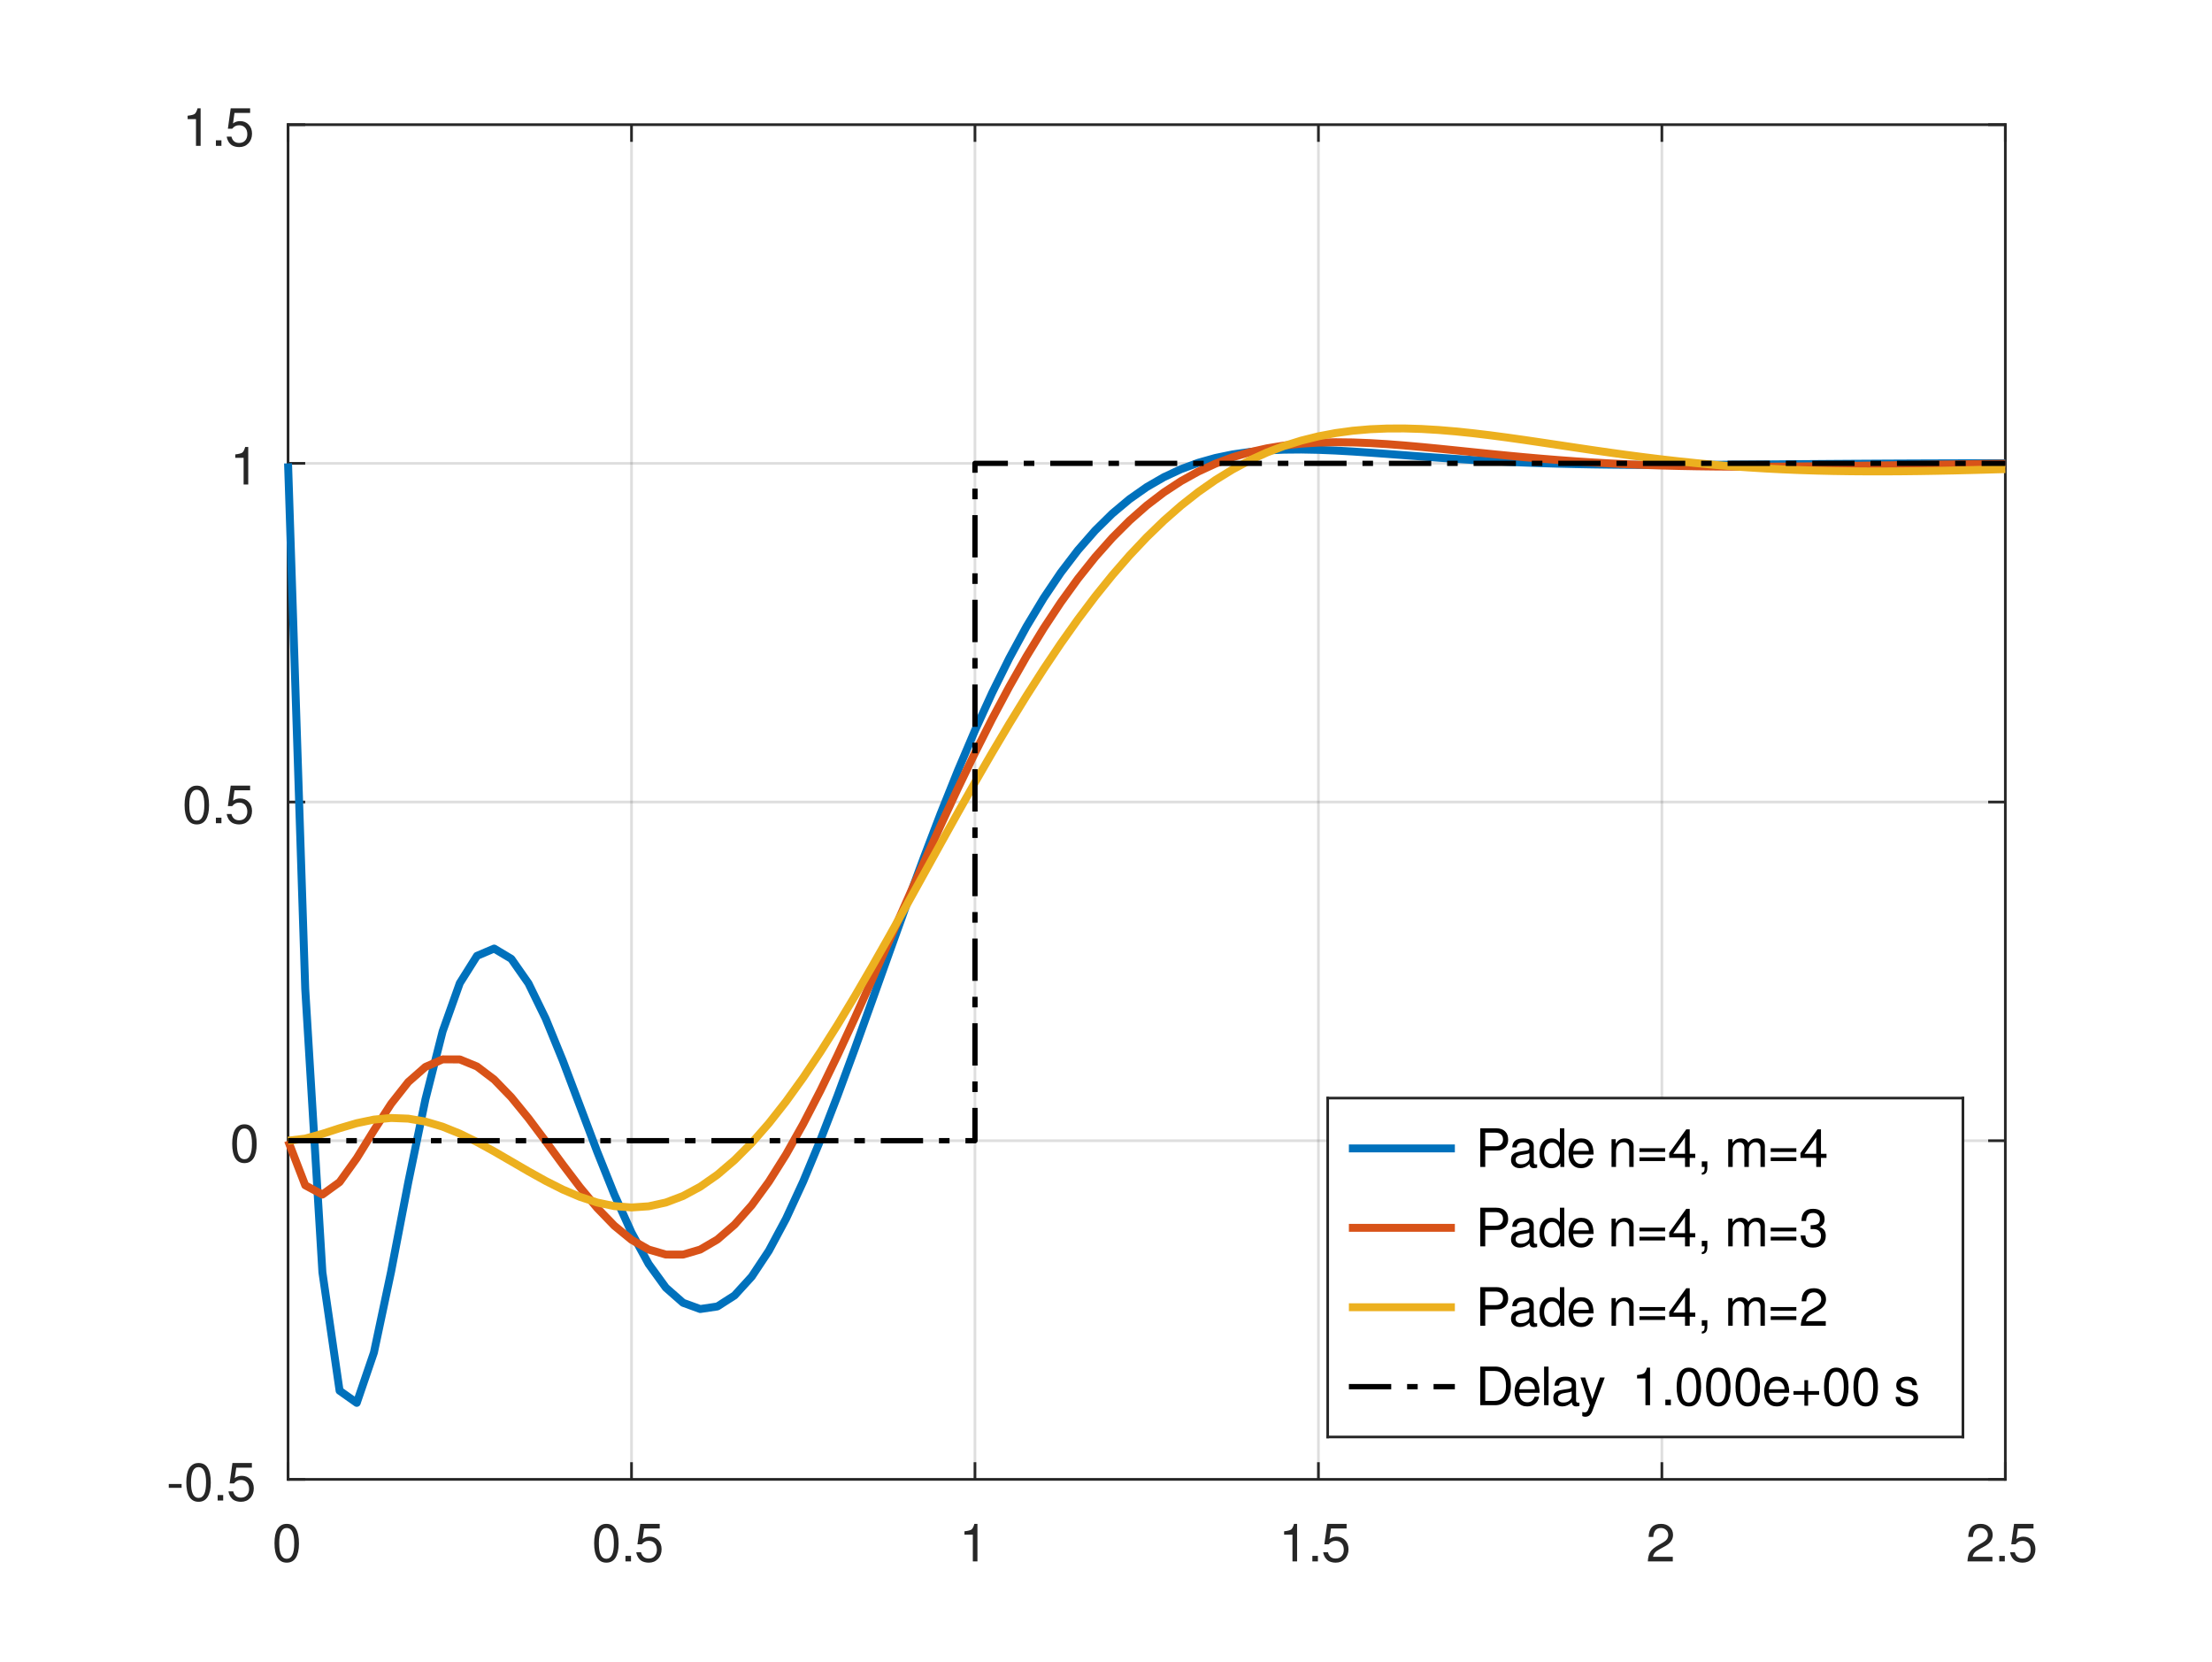
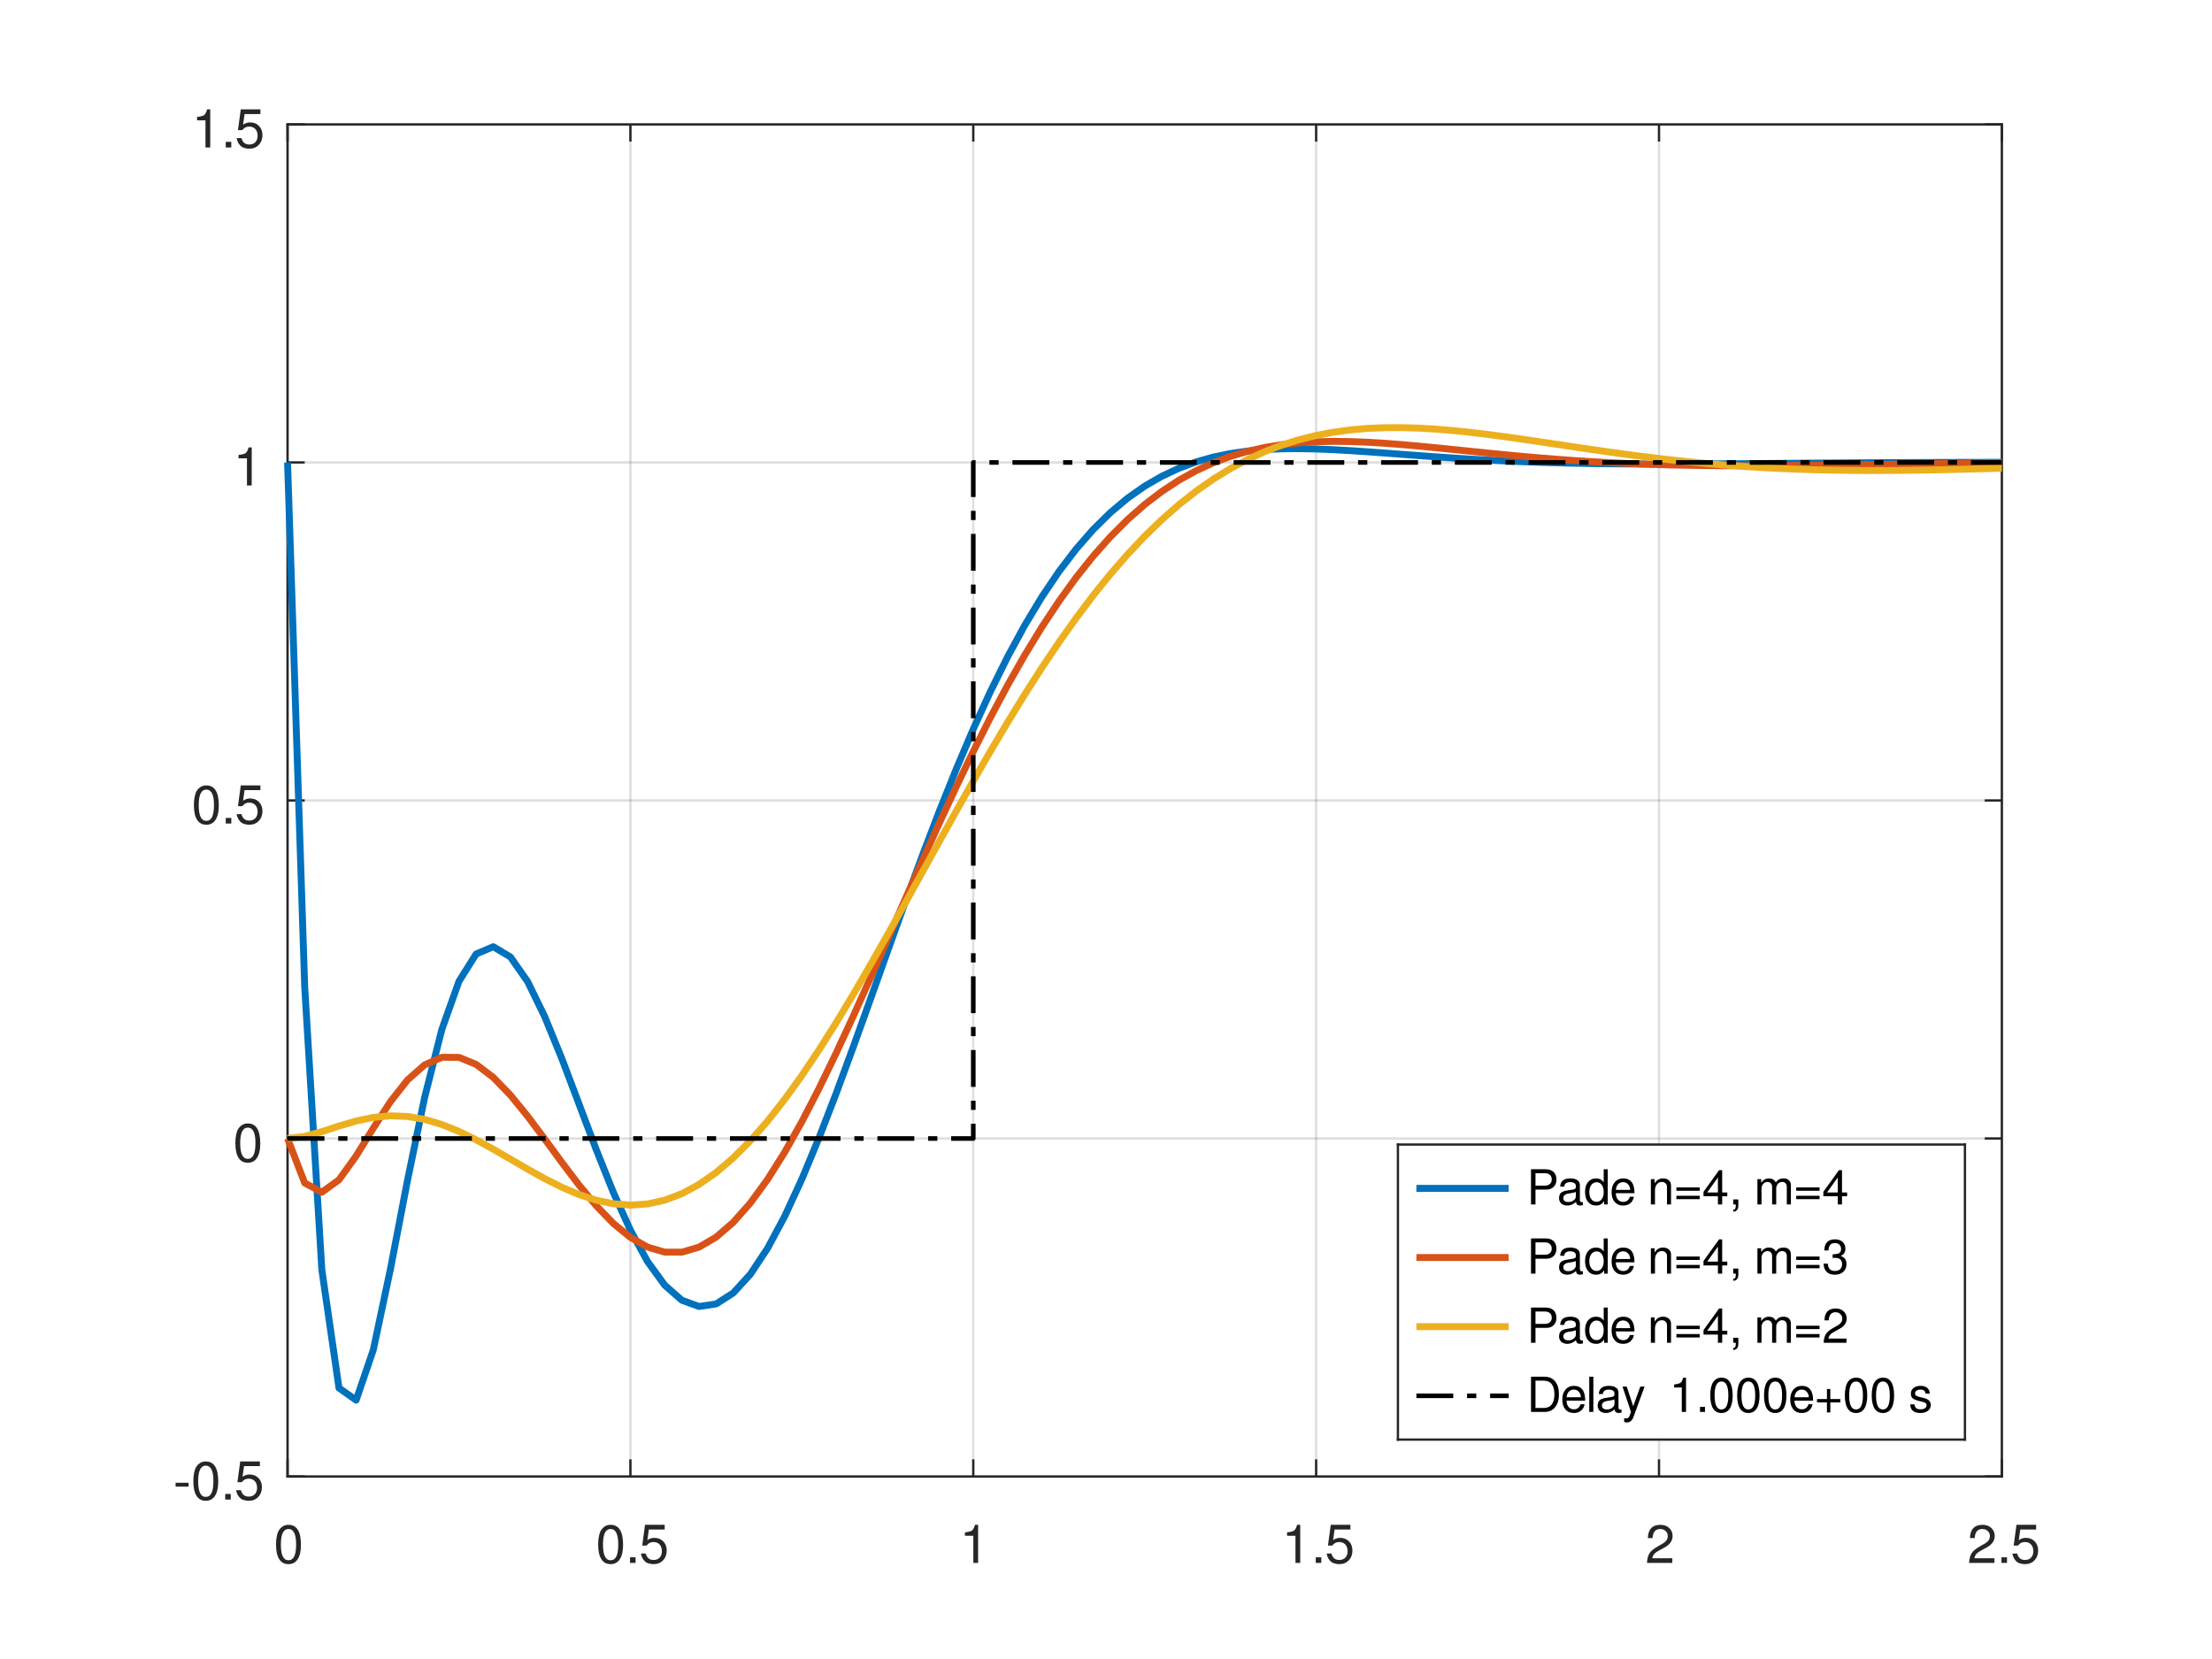
- <svg xmlns="http://www.w3.org/2000/svg" height="314pt" viewBox="0 0 418 314" width="418pt">
+ <svg xmlns="http://www.w3.org/2000/svg" height="360pt" viewBox="0 0 480 360" width="480pt">
  <defs />
-   <polygon fill="#ffffff" points="0,0 418,0 418,314 0,314" />
+   <polygon fill="#ffffff" points="0,0 480,0 480,360 0,360" />
  <g>
-     <polygon fill="#ffffff" points="0,314 418,314 418,0 0,0" shape-rendering="crispEdges" />
-     <clipPath id="cp00418314">
-       <polygon points="0,314 418,314 418,0 0,0" />
+     <polygon fill="#ffffff" points="0,360 480,360 480,0 0,0" shape-rendering="crispEdges" />
+     <clipPath id="cp00480360">
+       <polygon points="0,360 480,360 480,0 0,0" />
    </clipPath>
-     <g clip-path="url(#cp00418314)">
-       <polygon fill="#ffffff" points="54.434,279.499 378.946,279.499 378.946,23.553 54.434,23.553" shape-rendering="crispEdges" />
-       <polyline fill="none" points="54.434,279.499 54.434,23.553" stroke="#262626" stroke-dasharray="16,0" stroke-linecap="butt" stroke-linejoin="miter" stroke-opacity="0.15" stroke-width="0.5" />
-       <polyline fill="none" points="119.337,279.499 119.337,23.553" stroke="#262626" stroke-dasharray="16,0" stroke-linecap="butt" stroke-linejoin="miter" stroke-opacity="0.15" stroke-width="0.5" />
-       <polyline fill="none" points="184.239,279.499 184.239,23.553" stroke="#262626" stroke-dasharray="16,0" stroke-linecap="butt" stroke-linejoin="miter" stroke-opacity="0.15" stroke-width="0.5" />
-       <polyline fill="none" points="249.142,279.499 249.142,23.553" stroke="#262626" stroke-dasharray="16,0" stroke-linecap="butt" stroke-linejoin="miter" stroke-opacity="0.15" stroke-width="0.5" />
-       <polyline fill="none" points="314.044,279.499 314.044,23.553" stroke="#262626" stroke-dasharray="16,0" stroke-linecap="butt" stroke-linejoin="miter" stroke-opacity="0.15" stroke-width="0.5" />
-       <polyline fill="none" points="378.946,279.499 378.946,23.553" stroke="#262626" stroke-dasharray="16,0" stroke-linecap="butt" stroke-linejoin="miter" stroke-opacity="0.15" stroke-width="0.5" />
-       <polyline fill="none" points="54.434,279.499 54.434,276.255" stroke="#262626" stroke-linecap="butt" stroke-linejoin="miter" stroke-width="0.5" />
-       <polyline fill="none" points="54.434,23.553 54.434,26.798" stroke="#262626" stroke-linecap="butt" stroke-linejoin="miter" stroke-width="0.5" />
-       <polyline fill="none" points="119.337,279.499 119.337,276.255" stroke="#262626" stroke-linecap="butt" stroke-linejoin="miter" stroke-width="0.5" />
-       <polyline fill="none" points="119.337,23.553 119.337,26.798" stroke="#262626" stroke-linecap="butt" stroke-linejoin="miter" stroke-width="0.5" />
-       <polyline fill="none" points="184.239,279.499 184.239,276.255" stroke="#262626" stroke-linecap="butt" stroke-linejoin="miter" stroke-width="0.5" />
-       <polyline fill="none" points="184.239,23.553 184.239,26.798" stroke="#262626" stroke-linecap="butt" stroke-linejoin="miter" stroke-width="0.5" />
-       <polyline fill="none" points="249.142,279.499 249.142,276.255" stroke="#262626" stroke-linecap="butt" stroke-linejoin="miter" stroke-width="0.5" />
-       <polyline fill="none" points="249.142,23.553 249.142,26.798" stroke="#262626" stroke-linecap="butt" stroke-linejoin="miter" stroke-width="0.5" />
-       <polyline fill="none" points="314.044,279.499 314.044,276.255" stroke="#262626" stroke-linecap="butt" stroke-linejoin="miter" stroke-width="0.5" />
-       <polyline fill="none" points="314.044,23.553 314.044,26.798" stroke="#262626" stroke-linecap="butt" stroke-linejoin="miter" stroke-width="0.5" />
-       <polyline fill="none" points="378.946,279.499 378.946,276.255" stroke="#262626" stroke-linecap="butt" stroke-linejoin="miter" stroke-width="0.5" />
-       <polyline fill="none" points="378.946,23.553 378.946,26.798" stroke="#262626" stroke-linecap="butt" stroke-linejoin="miter" stroke-width="0.5" />
-       <g font-family="FreeSans" font-size="10" font-style="normal" font-weight="normal" transform="translate(51.4343,294.998) rotate(-0,3,-8)" xml:space="preserve">
+     <g clip-path="url(#cp00480360)">
+       <polygon fill="#ffffff" points="62.4,320.4 434.4,320.4 434.4,27 62.4,27" shape-rendering="crispEdges" />
+       <polyline fill="none" points="62.4,320.4 62.4,27" stroke="#262626" stroke-dasharray="16,0" stroke-linecap="butt" stroke-linejoin="miter" stroke-opacity="0.15" stroke-width="0.5" />
+       <polyline fill="none" points="136.8,320.4 136.8,27" stroke="#262626" stroke-dasharray="16,0" stroke-linecap="butt" stroke-linejoin="miter" stroke-opacity="0.15" stroke-width="0.5" />
+       <polyline fill="none" points="211.2,320.4 211.2,27" stroke="#262626" stroke-dasharray="16,0" stroke-linecap="butt" stroke-linejoin="miter" stroke-opacity="0.15" stroke-width="0.5" />
+       <polyline fill="none" points="285.6,320.4 285.6,27" stroke="#262626" stroke-dasharray="16,0" stroke-linecap="butt" stroke-linejoin="miter" stroke-opacity="0.15" stroke-width="0.5" />
+       <polyline fill="none" points="360,320.4 360,27" stroke="#262626" stroke-dasharray="16,0" stroke-linecap="butt" stroke-linejoin="miter" stroke-opacity="0.15" stroke-width="0.5" />
+       <polyline fill="none" points="434.4,320.4 434.4,27" stroke="#262626" stroke-dasharray="16,0" stroke-linecap="butt" stroke-linejoin="miter" stroke-opacity="0.15" stroke-width="0.5" />
+       <polyline fill="none" points="62.4,320.4 62.4,316.675" stroke="#262626" stroke-linecap="butt" stroke-linejoin="miter" stroke-width="0.5" />
+       <polyline fill="none" points="62.4,27 62.4,30.725" stroke="#262626" stroke-linecap="butt" stroke-linejoin="miter" stroke-width="0.5" />
+       <polyline fill="none" points="136.8,320.4 136.8,316.675" stroke="#262626" stroke-linecap="butt" stroke-linejoin="miter" stroke-width="0.5" />
+       <polyline fill="none" points="136.8,27 136.8,30.725" stroke="#262626" stroke-linecap="butt" stroke-linejoin="miter" stroke-width="0.5" />
+       <polyline fill="none" points="211.2,320.4 211.2,316.675" stroke="#262626" stroke-linecap="butt" stroke-linejoin="miter" stroke-width="0.5" />
+       <polyline fill="none" points="211.2,27 211.2,30.725" stroke="#262626" stroke-linecap="butt" stroke-linejoin="miter" stroke-width="0.5" />
+       <polyline fill="none" points="285.6,320.4 285.6,316.675" stroke="#262626" stroke-linecap="butt" stroke-linejoin="miter" stroke-width="0.5" />
+       <polyline fill="none" points="285.6,27 285.6,30.725" stroke="#262626" stroke-linecap="butt" stroke-linejoin="miter" stroke-width="0.5" />
+       <polyline fill="none" points="360,320.4 360,316.675" stroke="#262626" stroke-linecap="butt" stroke-linejoin="miter" stroke-width="0.5" />
+       <polyline fill="none" points="360,27 360,30.725" stroke="#262626" stroke-linecap="butt" stroke-linejoin="miter" stroke-width="0.5" />
+       <polyline fill="none" points="434.4,320.4 434.4,316.675" stroke="#262626" stroke-linecap="butt" stroke-linejoin="miter" stroke-width="0.5" />
+       <polyline fill="none" points="434.4,27 434.4,30.725" stroke="#262626" stroke-linecap="butt" stroke-linejoin="miter" stroke-width="0.5" />
+       <g font-family="FreeSans" font-size="11.651" font-style="normal" font-weight="normal" transform="translate(59.4,339.15) rotate(-0,3,-10)" xml:space="preserve">
        <text fill="rgb(38,38,38)" x="0 " y="-0">0</text>
      </g>
-       <g font-family="FreeSans" font-size="10" font-style="normal" font-weight="normal" transform="translate(111.837,294.998) rotate(-0,7.5,-8)" xml:space="preserve">
+       <g font-family="FreeSans" font-size="11.651" font-style="normal" font-weight="normal" transform="translate(129.3,339.15) rotate(-0,7.5,-10)" xml:space="preserve">
        <text fill="rgb(38,38,38)" x="0 6 9 " y="-0">0.5</text>
      </g>
-       <g font-family="FreeSans" font-size="10" font-style="normal" font-weight="normal" transform="translate(181.239,294.998) rotate(-0,3,-8)" xml:space="preserve">
+       <g font-family="FreeSans" font-size="11.651" font-style="normal" font-weight="normal" transform="translate(208.2,339.15) rotate(-0,3,-10)" xml:space="preserve">
        <text fill="rgb(38,38,38)" x="0 " y="-0">1</text>
      </g>
-       <g font-family="FreeSans" font-size="10" font-style="normal" font-weight="normal" transform="translate(241.642,294.998) rotate(-0,7.5,-8)" xml:space="preserve">
+       <g font-family="FreeSans" font-size="11.651" font-style="normal" font-weight="normal" transform="translate(278.1,339.15) rotate(-0,7.5,-10)" xml:space="preserve">
        <text fill="rgb(38,38,38)" x="0 6 9 " y="-0">1.5</text>
      </g>
-       <g font-family="FreeSans" font-size="10" font-style="normal" font-weight="normal" transform="translate(311.044,294.998) rotate(-0,3,-8)" xml:space="preserve">
+       <g font-family="FreeSans" font-size="11.651" font-style="normal" font-weight="normal" transform="translate(357,339.15) rotate(-0,3,-10)" xml:space="preserve">
        <text fill="rgb(38,38,38)" x="0 " y="-0">2</text>
      </g>
-       <g font-family="FreeSans" font-size="10" font-style="normal" font-weight="normal" transform="translate(371.446,294.998) rotate(-0,7.5,-8)" xml:space="preserve">
+       <g font-family="FreeSans" font-size="11.651" font-style="normal" font-weight="normal" transform="translate(426.9,339.15) rotate(-0,7.5,-10)" xml:space="preserve">
        <text fill="rgb(38,38,38)" x="0 6 9 " y="-0">2.5</text>
      </g>
-       <polyline fill="none" points="54.434,279.499 378.946,279.499" stroke="#262626" stroke-dasharray="16,0" stroke-linecap="butt" stroke-linejoin="miter" stroke-opacity="0.15" stroke-width="0.5" />
-       <polyline fill="none" points="54.434,215.513 378.946,215.513" stroke="#262626" stroke-dasharray="16,0" stroke-linecap="butt" stroke-linejoin="miter" stroke-opacity="0.15" stroke-width="0.5" />
-       <polyline fill="none" points="54.434,151.526 378.946,151.526" stroke="#262626" stroke-dasharray="16,0" stroke-linecap="butt" stroke-linejoin="miter" stroke-opacity="0.15" stroke-width="0.5" />
-       <polyline fill="none" points="54.434,87.54 378.946,87.54" stroke="#262626" stroke-dasharray="16,0" stroke-linecap="butt" stroke-linejoin="miter" stroke-opacity="0.15" stroke-width="0.5" />
-       <polyline fill="none" points="54.434,23.553 378.946,23.553" stroke="#262626" stroke-dasharray="16,0" stroke-linecap="butt" stroke-linejoin="miter" stroke-opacity="0.15" stroke-width="0.5" />
-       <polyline fill="none" points="54.434,279.499 57.675,279.499" stroke="#262626" stroke-linecap="butt" stroke-linejoin="miter" stroke-width="0.5" />
-       <polyline fill="none" points="378.946,279.499 375.706,279.499" stroke="#262626" stroke-linecap="butt" stroke-linejoin="miter" stroke-width="0.5" />
-       <polyline fill="none" points="54.434,215.513 57.675,215.513" stroke="#262626" stroke-linecap="butt" stroke-linejoin="miter" stroke-width="0.5" />
-       <polyline fill="none" points="378.946,215.513 375.706,215.513" stroke="#262626" stroke-linecap="butt" stroke-linejoin="miter" stroke-width="0.5" />
-       <polyline fill="none" points="54.434,151.526 57.675,151.526" stroke="#262626" stroke-linecap="butt" stroke-linejoin="miter" stroke-width="0.5" />
-       <polyline fill="none" points="378.946,151.526 375.706,151.526" stroke="#262626" stroke-linecap="butt" stroke-linejoin="miter" stroke-width="0.5" />
-       <polyline fill="none" points="54.434,87.54 57.675,87.54" stroke="#262626" stroke-linecap="butt" stroke-linejoin="miter" stroke-width="0.5" />
-       <polyline fill="none" points="378.946,87.54 375.706,87.54" stroke="#262626" stroke-linecap="butt" stroke-linejoin="miter" stroke-width="0.5" />
-       <polyline fill="none" points="54.434,23.553 57.675,23.553" stroke="#262626" stroke-linecap="butt" stroke-linejoin="miter" stroke-width="0.5" />
-       <polyline fill="none" points="378.946,23.553 375.706,23.553" stroke="#262626" stroke-linecap="butt" stroke-linejoin="miter" stroke-width="0.5" />
-       <g font-family="FreeSans" font-size="10" font-style="normal" font-weight="normal" transform="translate(31.4418,283.499) rotate(-0,18,-4)" xml:space="preserve">
-         <text fill="rgb(38,38,38)" x="0 3 9 12 " y="-0">-0.5</text>
+       <polyline fill="none" points="62.4,320.4 434.4,320.4" stroke="#262626" stroke-dasharray="16,0" stroke-linecap="butt" stroke-linejoin="miter" stroke-opacity="0.15" stroke-width="0.5" />
+       <polyline fill="none" points="62.4,247.05 434.4,247.05" stroke="#262626" stroke-dasharray="16,0" stroke-linecap="butt" stroke-linejoin="miter" stroke-opacity="0.15" stroke-width="0.5" />
+       <polyline fill="none" points="62.4,173.7 434.4,173.7" stroke="#262626" stroke-dasharray="16,0" stroke-linecap="butt" stroke-linejoin="miter" stroke-opacity="0.15" stroke-width="0.5" />
+       <polyline fill="none" points="62.4,100.35 434.4,100.35" stroke="#262626" stroke-dasharray="16,0" stroke-linecap="butt" stroke-linejoin="miter" stroke-opacity="0.15" stroke-width="0.5" />
+       <polyline fill="none" points="62.4,27 434.4,27" stroke="#262626" stroke-dasharray="16,0" stroke-linecap="butt" stroke-linejoin="miter" stroke-opacity="0.15" stroke-width="0.5" />
+       <polyline fill="none" points="62.4,320.4 66.12,320.4" stroke="#262626" stroke-linecap="butt" stroke-linejoin="miter" stroke-width="0.5" />
+       <polyline fill="none" points="434.4,320.4 430.68,320.4" stroke="#262626" stroke-linecap="butt" stroke-linejoin="miter" stroke-width="0.5" />
+       <polyline fill="none" points="62.4,247.05 66.12,247.05" stroke="#262626" stroke-linecap="butt" stroke-linejoin="miter" stroke-width="0.5" />
+       <polyline fill="none" points="434.4,247.05 430.68,247.05" stroke="#262626" stroke-linecap="butt" stroke-linejoin="miter" stroke-width="0.5" />
+       <polyline fill="none" points="62.4,173.7 66.12,173.7" stroke="#262626" stroke-linecap="butt" stroke-linejoin="miter" stroke-width="0.5" />
+       <polyline fill="none" points="434.4,173.7 430.68,173.7" stroke="#262626" stroke-linecap="butt" stroke-linejoin="miter" stroke-width="0.5" />
+       <polyline fill="none" points="62.4,100.35 66.12,100.35" stroke="#262626" stroke-linecap="butt" stroke-linejoin="miter" stroke-width="0.5" />
+       <polyline fill="none" points="434.4,100.35 430.68,100.35" stroke="#262626" stroke-linecap="butt" stroke-linejoin="miter" stroke-width="0.5" />
+       <polyline fill="none" points="62.4,27 66.12,27" stroke="#262626" stroke-linecap="butt" stroke-linejoin="miter" stroke-width="0.5" />
+       <polyline fill="none" points="434.4,27 430.68,27" stroke="#262626" stroke-linecap="butt" stroke-linejoin="miter" stroke-width="0.5" />
+       <g font-family="FreeSans" font-size="11.651" font-style="normal" font-weight="normal" transform="translate(37.5743,325.4) rotate(-0,19,-5)" xml:space="preserve">
+         <text fill="rgb(38,38,38)" x="0 4 10 13 " y="-0">-0.5</text>
      </g>
-       <g font-family="FreeSans" font-size="10" font-style="normal" font-weight="normal" transform="translate(43.4418,219.513) rotate(-0,6,-4)" xml:space="preserve">
+       <g font-family="FreeSans" font-size="11.651" font-style="normal" font-weight="normal" transform="translate(50.5743,252.05) rotate(-0,6,-5)" xml:space="preserve">
        <text fill="rgb(38,38,38)" x="0 " y="-0">0</text>
      </g>
-       <g font-family="FreeSans" font-size="10" font-style="normal" font-weight="normal" transform="translate(34.4418,155.526) rotate(-0,15,-4)" xml:space="preserve">
+       <g font-family="FreeSans" font-size="11.651" font-style="normal" font-weight="normal" transform="translate(41.5743,178.7) rotate(-0,15,-5)" xml:space="preserve">
        <text fill="rgb(38,38,38)" x="0 6 9 " y="-0">0.5</text>
      </g>
-       <g font-family="FreeSans" font-size="10" font-style="normal" font-weight="normal" transform="translate(43.4418,91.5398) rotate(-0,6,-4)" xml:space="preserve">
+       <g font-family="FreeSans" font-size="11.651" font-style="normal" font-weight="normal" transform="translate(50.5743,105.35) rotate(-0,6,-5)" xml:space="preserve">
        <text fill="rgb(38,38,38)" x="0 " y="-0">1</text>
      </g>
-       <g font-family="FreeSans" font-size="10" font-style="normal" font-weight="normal" transform="translate(34.4418,27.5533) rotate(-0,15,-4)" xml:space="preserve">
+       <g font-family="FreeSans" font-size="11.651" font-style="normal" font-weight="normal" transform="translate(41.5743,32) rotate(-0,15,-5)" xml:space="preserve">
        <text fill="rgb(38,38,38)" x="0 6 9 " y="-0">1.5</text>
      </g>
-       <polyline fill="none" points="54.434,279.499 378.946,279.499" stroke="#262626" stroke-dasharray="16,0" stroke-linecap="square" stroke-linejoin="miter" stroke-width="0.5" />
-       <polyline fill="none" points="54.434,23.553 378.946,23.553" stroke="#262626" stroke-dasharray="16,0" stroke-linecap="square" stroke-linejoin="miter" stroke-width="0.5" />
-       <polyline fill="none" points="54.434,279.499 54.434,23.553" stroke="#262626" stroke-dasharray="16,0" stroke-linecap="square" stroke-linejoin="miter" stroke-width="0.5" />
-       <polyline fill="none" points="378.946,279.499 378.946,23.553" stroke="#262626" stroke-dasharray="16,0" stroke-linecap="square" stroke-linejoin="miter" stroke-width="0.5" />
-       <polyline fill="none" points="54.434,87.54 57.679,186.813 60.925,240.372 64.17,262.749 67.415,265.043 70.66,255.539 73.905,240.251 77.15,223.377 80.395,207.691 83.64,194.867 86.885,185.752 90.131,180.593 93.376,179.21 96.621,181.15 99.866,185.792 103.111,192.443 106.356,200.394 109.601,208.974 112.846,217.577 116.092,225.683 119.337,232.869 122.582,238.811 125.827,243.278 129.072,246.132 132.317,247.314 135.562,246.832 138.807,244.754 142.053,241.193 145.298,236.298 148.543,230.24 151.788,223.207 155.033,215.392 158.278,206.988 161.523,198.182 164.768,189.15 168.014,180.053 171.259,171.037 174.504,162.226 177.749,153.729 180.994,145.633 184.239,138.007 187.484,130.903 190.729,124.354 193.975,118.382 197.22,112.992 200.465,108.18 203.71,103.932 206.955,100.223 210.2,97.026 213.445,94.307 216.69,92.028 219.935,90.15 223.181,88.633 226.426,87.437 229.671,86.522 232.916,85.852 236.161,85.389 239.406,85.101 242.651,84.957 245.896,84.928 249.142,84.991 252.387,85.124 255.632,85.306 258.877,85.521 262.122,85.757 265.367,86.001 268.612,86.244 271.857,86.479 275.103,86.701 278.348,86.905 281.593,87.089 284.838,87.252 288.083,87.392 291.328,87.511 294.573,87.609 297.818,87.687 301.064,87.747 304.309,87.79 307.554,87.819 310.799,87.835 314.044,87.841 317.289,87.837 320.534,87.827 323.779,87.811 327.024,87.79 330.27,87.767 333.515,87.743 336.76,87.717 340.005,87.692 343.25,87.668 346.495,87.644 349.74,87.622 352.985,87.603 356.231,87.585 359.476,87.569 362.721,87.555 365.966,87.544 369.211,87.534 372.456,87.527 375.701,87.521 378.946,87.516" stroke="#0071bc" stroke-linecap="butt" stroke-linejoin="round" stroke-width="1.5" />
-       <polyline fill="none" points="54.434,215.513 57.679,223.937 60.925,225.688 64.17,223.337 67.415,218.821 70.66,213.56 73.905,208.545 77.15,204.424 80.395,201.57 83.64,200.146 86.885,200.156 90.131,201.488 93.376,203.95 96.621,207.303 99.866,211.281 103.111,215.613 106.356,220.038 109.601,224.312 112.846,228.22 116.092,231.577 119.337,234.233 122.582,236.076 125.827,237.024 129.072,237.031 132.317,236.082 135.562,234.186 138.807,231.377 142.053,227.711 145.298,223.259 148.543,218.102 151.788,212.334 155.033,206.052 158.278,199.357 161.523,192.352 164.768,185.133 168.014,177.798 171.259,170.435 174.504,163.128 177.749,155.95 180.994,148.968 184.239,142.24 187.484,135.815 190.729,129.732 193.975,124.022 197.22,118.708 200.465,113.804 203.71,109.32 206.955,105.254 210.2,101.604 213.445,98.359 216.69,95.505 219.935,93.025 223.181,90.897 226.426,89.099 229.671,87.607 232.916,86.394 236.161,85.436 239.406,84.704 242.651,84.174 245.896,83.821 249.142,83.621 252.387,83.55 255.632,83.588 258.877,83.713 262.122,83.909 265.367,84.159 268.612,84.448 271.857,84.762 275.103,85.091 278.348,85.425 281.593,85.755 284.838,86.075 288.083,86.379 291.328,86.664 294.573,86.926 297.818,87.162 301.064,87.373 304.309,87.556 307.554,87.713 310.799,87.845 314.044,87.951 317.289,88.034 320.534,88.096 323.779,88.138 327.024,88.162 330.27,88.171 333.515,88.166 336.76,88.15 340.005,88.124 343.25,88.091 346.495,88.052 349.74,88.009 352.985,87.963 356.231,87.916 359.476,87.868 362.721,87.821 365.966,87.775 369.211,87.731 372.456,87.69 375.701,87.652 378.946,87.617" stroke="#d85218" stroke-linecap="butt" stroke-linejoin="round" stroke-width="1.5" />
-       <polyline fill="none" points="54.434,215.513 57.679,215.115 60.925,214.213 64.17,213.158 67.415,212.204 70.66,211.523 73.905,211.22 77.15,211.345 80.395,211.902 83.64,212.864 86.885,214.175 90.131,215.763 93.376,217.542 96.621,219.422 99.866,221.309 103.111,223.113 106.356,224.746 109.601,226.129 112.846,227.192 116.092,227.874 119.337,228.125 122.582,227.906 125.827,227.19 129.072,225.961 132.317,224.212 135.562,221.947 138.807,219.179 142.053,215.929 145.298,212.224 148.543,208.099 151.788,203.592 155.033,198.748 158.278,193.612 161.523,188.231 164.768,182.657 168.014,176.937 171.259,171.122 174.504,165.259 177.749,159.394 180.994,153.571 184.239,147.831 187.484,142.212 190.729,136.748 193.975,131.469 197.22,126.404 200.465,121.574 203.71,117 206.955,112.695 210.2,108.674 213.445,104.942 216.69,101.506 219.935,98.365 223.181,95.52 226.426,92.966 229.671,90.696 232.916,88.702 236.161,86.972 239.406,85.494 242.651,84.255 245.896,83.24 249.142,82.433 252.387,81.818 255.632,81.378 258.877,81.098 262.122,80.96 265.367,80.947 268.612,81.045 271.857,81.237 275.103,81.509 278.348,81.846 281.593,82.236 284.838,82.666 288.083,83.124 291.328,83.602 294.573,84.088 297.818,84.575 301.064,85.055 304.309,85.522 307.554,85.97 310.799,86.395 314.044,86.793 317.289,87.162 320.534,87.498 323.779,87.802 327.024,88.071 330.27,88.305 333.515,88.506 336.76,88.674 340.005,88.809 343.25,88.913 346.495,88.989 349.74,89.037 352.985,89.061 356.231,89.062 359.476,89.042 362.721,89.005 365.966,88.951 369.211,88.885 372.456,88.808 375.701,88.721 378.946,88.628" stroke="#ecb01f" stroke-linecap="butt" stroke-linejoin="round" stroke-width="1.5" />
-       <polyline fill="none" points="54.434,215.513 184.239,215.513 184.239,87.54 378.946,87.54" stroke="#000000" stroke-dasharray="8,3,2,3" stroke-linecap="butt" stroke-linejoin="round" stroke-width="1" />
+       <polyline fill="none" points="62.4,320.4 434.4,320.4" stroke="#262626" stroke-dasharray="16,0" stroke-linecap="square" stroke-linejoin="miter" stroke-width="0.5" />
+       <polyline fill="none" points="62.4,27 434.4,27" stroke="#262626" stroke-dasharray="16,0" stroke-linecap="square" stroke-linejoin="miter" stroke-width="0.5" />
+       <polyline fill="none" points="62.4,320.4 62.4,27" stroke="#262626" stroke-dasharray="16,0" stroke-linecap="square" stroke-linejoin="miter" stroke-width="0.5" />
+       <polyline fill="none" points="434.4,320.4 434.4,27" stroke="#262626" stroke-dasharray="16,0" stroke-linecap="square" stroke-linejoin="miter" stroke-width="0.5" />
+       <polyline fill="none" points="62.4,100.35 66.12,214.15 69.84,275.547 73.56,301.199 77.28,303.828 81,292.934 84.72,275.409 88.44,256.066 92.16,238.084 95.88,223.383 99.6,212.935 103.32,207.02 107.04,205.435 110.76,207.658 114.48,212.98 118.2,220.604 121.92,229.719 125.64,239.555 129.36,249.416 133.08,258.709 136.8,266.947 140.52,273.757 144.24,278.878 147.96,282.15 151.68,283.504 155.4,282.952 159.12,280.57 162.84,276.489 166.56,270.877 170.28,263.933 174,255.87 177.72,246.911 181.44,237.277 185.16,227.183 188.88,216.829 192.6,206.401 196.32,196.065 200.04,185.966 203.76,176.225 207.48,166.945 211.2,158.203 214.92,150.058 218.64,142.552 222.36,135.705 226.08,129.527 229.8,124.011 233.52,119.141 237.24,114.889 240.96,111.225 244.68,108.107 248.4,105.494 252.12,103.342 255.84,101.603 259.56,100.232 263.28,99.183 267,98.415 270.72,97.884 274.44,97.554 278.16,97.389 281.88,97.356 285.6,97.429 289.32,97.58 293.04,97.789 296.76,98.036 300.48,98.306 304.2,98.586 307.92,98.865 311.64,99.134 315.36,99.388 319.08,99.622 322.8,99.833 326.52,100.02 330.24,100.181 333.96,100.317 337.68,100.429 341.4,100.519 345.12,100.587 348.84,100.637 352.56,100.67 356.28,100.689 360,100.695 363.72,100.691 367.44,100.679 371.16,100.66 374.88,100.637 378.6,100.611 382.32,100.583 386.04,100.554 389.76,100.525 393.48,100.496 397.2,100.47 400.92,100.445 404.64,100.422 408.36,100.402 412.08,100.384 415.8,100.368 419.52,100.355 423.24,100.344 426.96,100.335 430.68,100.328 434.4,100.323" stroke="#0071bc" stroke-linecap="butt" stroke-linejoin="round" stroke-width="1.5" />
+       <polyline fill="none" points="62.4,247.05 66.12,256.707 69.84,258.715 73.56,256.019 77.28,250.843 81,244.812 84.72,239.063 88.44,234.339 92.16,231.067 95.88,229.435 99.6,229.446 103.32,230.973 107.04,233.795 110.76,237.638 114.48,242.199 118.2,247.165 121.92,252.238 125.64,257.137 129.36,261.617 133.08,265.465 136.8,268.51 140.52,270.622 144.24,271.709 147.96,271.718 151.68,270.629 155.4,268.455 159.12,265.236 162.84,261.034 166.56,255.929 170.28,250.018 174,243.406 177.72,236.205 181.44,228.531 185.16,220.5 188.88,212.225 192.6,203.817 196.32,195.376 200.04,186.999 203.76,178.771 207.48,170.767 211.2,163.055 214.92,155.69 218.64,148.716 222.36,142.171 226.08,136.079 229.8,130.458 233.52,125.317 237.24,120.657 240.96,116.473 244.68,112.753 248.4,109.481 252.12,106.638 255.84,104.199 259.56,102.138 263.28,100.427 267,99.037 270.72,97.938 274.44,97.099 278.16,96.492 281.88,96.088 285.6,95.858 289.32,95.777 293.04,95.82 296.76,95.964 300.48,96.188 304.2,96.475 307.92,96.805 311.64,97.166 315.36,97.543 319.08,97.925 322.8,98.304 326.52,98.671 330.24,99.02 333.96,99.346 337.68,99.646 341.4,99.917 345.12,100.158 348.84,100.369 352.56,100.549 356.28,100.699 360,100.821 363.72,100.917 367.44,100.987 371.16,101.035 374.88,101.063 378.6,101.073 382.32,101.068 386.04,101.049 389.76,101.02 393.48,100.982 397.2,100.938 400.92,100.888 404.64,100.835 408.36,100.781 412.08,100.726 415.8,100.672 419.52,100.619 423.24,100.569 426.96,100.522 430.68,100.479 434.4,100.439" stroke="#d85218" stroke-linecap="butt" stroke-linejoin="round" stroke-width="1.5" />
+       <polyline fill="none" points="62.4,247.05 66.12,246.595 69.84,245.56 73.56,244.351 77.28,243.257 81,242.476 84.72,242.129 88.44,242.272 92.16,242.911 95.88,244.014 99.6,245.517 103.32,247.337 107.04,249.376 110.76,251.531 114.48,253.695 118.2,255.762 121.92,257.635 125.64,259.22 129.36,260.439 133.08,261.22 136.8,261.508 140.52,261.257 144.24,260.437 147.96,259.027 151.68,257.022 155.4,254.426 159.12,251.253 162.84,247.527 166.56,243.28 170.28,238.551 174,233.385 177.72,227.832 181.44,221.944 185.16,215.777 188.88,209.386 192.6,202.83 196.32,196.164 200.04,189.442 203.76,182.719 207.48,176.044 211.2,169.464 214.92,163.023 218.64,156.759 222.36,150.708 226.08,144.901 229.8,139.365 233.52,134.121 237.24,129.187 240.96,124.577 244.68,120.299 248.4,116.359 252.12,112.76 255.84,109.499 259.56,106.571 263.28,103.968 267,101.682 270.72,99.699 274.44,98.005 278.16,96.584 281.88,95.421 285.6,94.496 289.32,93.791 293.04,93.287 296.76,92.965 300.48,92.807 304.2,92.793 307.92,92.905 311.64,93.125 315.36,93.436 319.08,93.823 322.8,94.27 326.52,94.763 330.24,95.289 333.96,95.835 337.68,96.393 341.4,96.951 345.12,97.501 348.84,98.037 352.56,98.55 356.28,99.038 360,99.494 363.72,99.917 367.44,100.303 371.16,100.65 374.88,100.959 378.6,101.228 382.32,101.458 386.04,101.65 389.76,101.805 393.48,101.924 397.2,102.011 400.92,102.066 404.64,102.094 408.36,102.095 412.08,102.072 415.8,102.029 419.52,101.968 423.24,101.892 426.96,101.803 430.68,101.704 434.4,101.597" stroke="#ecb01f" stroke-linecap="butt" stroke-linejoin="round" stroke-width="1.5" />
+       <polyline fill="none" points="62.4,247.05 211.2,247.05 211.2,100.35 434.4,100.35" stroke="#000000" stroke-dasharray="8,3,2,3" stroke-linecap="butt" stroke-linejoin="round" stroke-width="1" />
    </g>
-     <clipPath id="cp00418314">
-       <polygon points="0,314 418,314 418,0 0,0" />
+     <clipPath id="cp00480360">
+       <polygon points="0,360 480,360 480,0 0,0" />
    </clipPath>
-     <g clip-path="url(#cp00418314)">
-       <polygon fill="#ffffff" points="250.894,271.489 370.936,271.489 370.936,207.462 250.894,207.462" shape-rendering="crispEdges" />
-       <polyline fill="none" points="250.894,271.489 370.936,271.489" stroke="#262626" stroke-dasharray="16,0" stroke-linecap="square" stroke-linejoin="miter" stroke-width="0.5" />
-       <polyline fill="none" points="250.894,207.462 370.936,207.462" stroke="#262626" stroke-dasharray="16,0" stroke-linecap="square" stroke-linejoin="miter" stroke-width="0.5" />
-       <polyline fill="none" points="250.894,271.489 250.894,207.462" stroke="#262626" stroke-dasharray="16,0" stroke-linecap="square" stroke-linejoin="miter" stroke-width="0.5" />
-       <polyline fill="none" points="370.936,271.489 370.936,207.462" stroke="#262626" stroke-dasharray="16,0" stroke-linecap="square" stroke-linejoin="miter" stroke-width="0.5" />
-       <polyline fill="none" points="254.899,216.968 274.925,216.968" stroke="#0071bc" stroke-linecap="butt" stroke-linejoin="round" stroke-width="1.5" />
-       <g font-family="FreeSans" font-size="10" font-style="normal" font-weight="normal" transform="translate(278.931,222.468) rotate(-0,-0,-5.5)" xml:space="preserve">
-         <text fill="rgb(0,0,0)" x="0 7 12 18 23 26 31 37 43 46 49 57 63 " y="-2">Pade n=4, m=4</text>
+     <g clip-path="url(#cp00480360)">
+       <polygon fill="#ffffff" points="303.347,312.389 426.389,312.389 426.389,248.363 303.347,248.363" shape-rendering="crispEdges" />
+       <polyline fill="none" points="303.347,312.389 426.389,312.389" stroke="#262626" stroke-dasharray="16,0" stroke-linecap="square" stroke-linejoin="miter" stroke-width="0.5" />
+       <polyline fill="none" points="303.347,248.363 426.389,248.363" stroke="#262626" stroke-dasharray="16,0" stroke-linecap="square" stroke-linejoin="miter" stroke-width="0.5" />
+       <polyline fill="none" points="303.347,312.389 303.347,248.363" stroke="#262626" stroke-dasharray="16,0" stroke-linecap="square" stroke-linejoin="miter" stroke-width="0.5" />
+       <polyline fill="none" points="426.389,312.389 426.389,248.363" stroke="#262626" stroke-dasharray="16,0" stroke-linecap="square" stroke-linejoin="miter" stroke-width="0.5" />
+       <polyline fill="none" points="307.353,257.868 327.379,257.868" stroke="#0071bc" stroke-linecap="butt" stroke-linejoin="round" stroke-width="1.5" />
+       <g font-family="FreeSans" font-size="10.486" font-style="normal" font-weight="normal" transform="translate(331.384,263.368) rotate(-0,-0,-5.5)" xml:space="preserve">
+         <text fill="rgb(0,0,0)" x="0 7 13 19 25 28 34 40 46 49 52 61 67 " y="-2">Pade n=4, m=4</text>
      </g>
-       <polyline fill="none" points="254.899,231.973 274.925,231.973" stroke="#d85218" stroke-linecap="butt" stroke-linejoin="round" stroke-width="1.5" />
-       <g font-family="FreeSans" font-size="10" font-style="normal" font-weight="normal" transform="translate(278.931,237.473) rotate(-0,-0,-5.5)" xml:space="preserve">
-         <text fill="rgb(0,0,0)" x="0 7 12 18 23 26 31 37 43 46 49 57 63 " y="-2">Pade n=4, m=3</text>
+       <polyline fill="none" points="307.353,272.874 327.379,272.874" stroke="#d85218" stroke-linecap="butt" stroke-linejoin="round" stroke-width="1.5" />
+       <g font-family="FreeSans" font-size="10.486" font-style="normal" font-weight="normal" transform="translate(331.384,278.374) rotate(-0,-0,-5.5)" xml:space="preserve">
+         <text fill="rgb(0,0,0)" x="0 7 13 19 25 28 34 40 46 49 52 61 67 " y="-2">Pade n=4, m=3</text>
      </g>
-       <polyline fill="none" points="254.899,246.978 274.925,246.978" stroke="#ecb01f" stroke-linecap="butt" stroke-linejoin="round" stroke-width="1.5" />
-       <g font-family="FreeSans" font-size="10" font-style="normal" font-weight="normal" transform="translate(278.931,252.478) rotate(-0,-0,-5.5)" xml:space="preserve">
-         <text fill="rgb(0,0,0)" x="0 7 12 18 23 26 31 37 43 46 49 57 63 " y="-2">Pade n=4, m=2</text>
+       <polyline fill="none" points="307.353,287.879 327.379,287.879" stroke="#ecb01f" stroke-linecap="butt" stroke-linejoin="round" stroke-width="1.5" />
+       <g font-family="FreeSans" font-size="10.486" font-style="normal" font-weight="normal" transform="translate(331.384,293.379) rotate(-0,-0,-5.5)" xml:space="preserve">
+         <text fill="rgb(0,0,0)" x="0 7 13 19 25 28 34 40 46 49 52 61 67 " y="-2">Pade n=4, m=2</text>
      </g>
-       <polyline fill="none" points="254.899,261.983 274.925,261.983" stroke="#000000" stroke-dasharray="8,3,2,3" stroke-linecap="butt" stroke-linejoin="round" stroke-width="1" />
-       <g font-family="FreeSans" font-size="10" font-style="normal" font-weight="normal" transform="translate(278.931,267.483) rotate(-0,-0,-5.5)" xml:space="preserve">
-         <text fill="rgb(0,0,0)" x="0 7 12 14 19 24 27 30 36 39 45 51 57 62 68 74 80 83 " y="-2">Delay  1.000e+00 s</text>
+       <polyline fill="none" points="307.353,302.884 327.379,302.884" stroke="#000000" stroke-dasharray="8,3,2,3" stroke-linecap="butt" stroke-linejoin="round" stroke-width="1" />
+       <g font-family="FreeSans" font-size="10.486" font-style="normal" font-weight="normal" transform="translate(331.384,308.384) rotate(-0,-0,-5.5)" xml:space="preserve">
+         <text fill="rgb(0,0,0)" x="0 7 13 15 21 26 29 32 38 41 47 53 59 65 71 77 83 86 " y="-2">Delay  1.000e+00 s</text>
      </g>
    </g>
  </g>
</svg>
